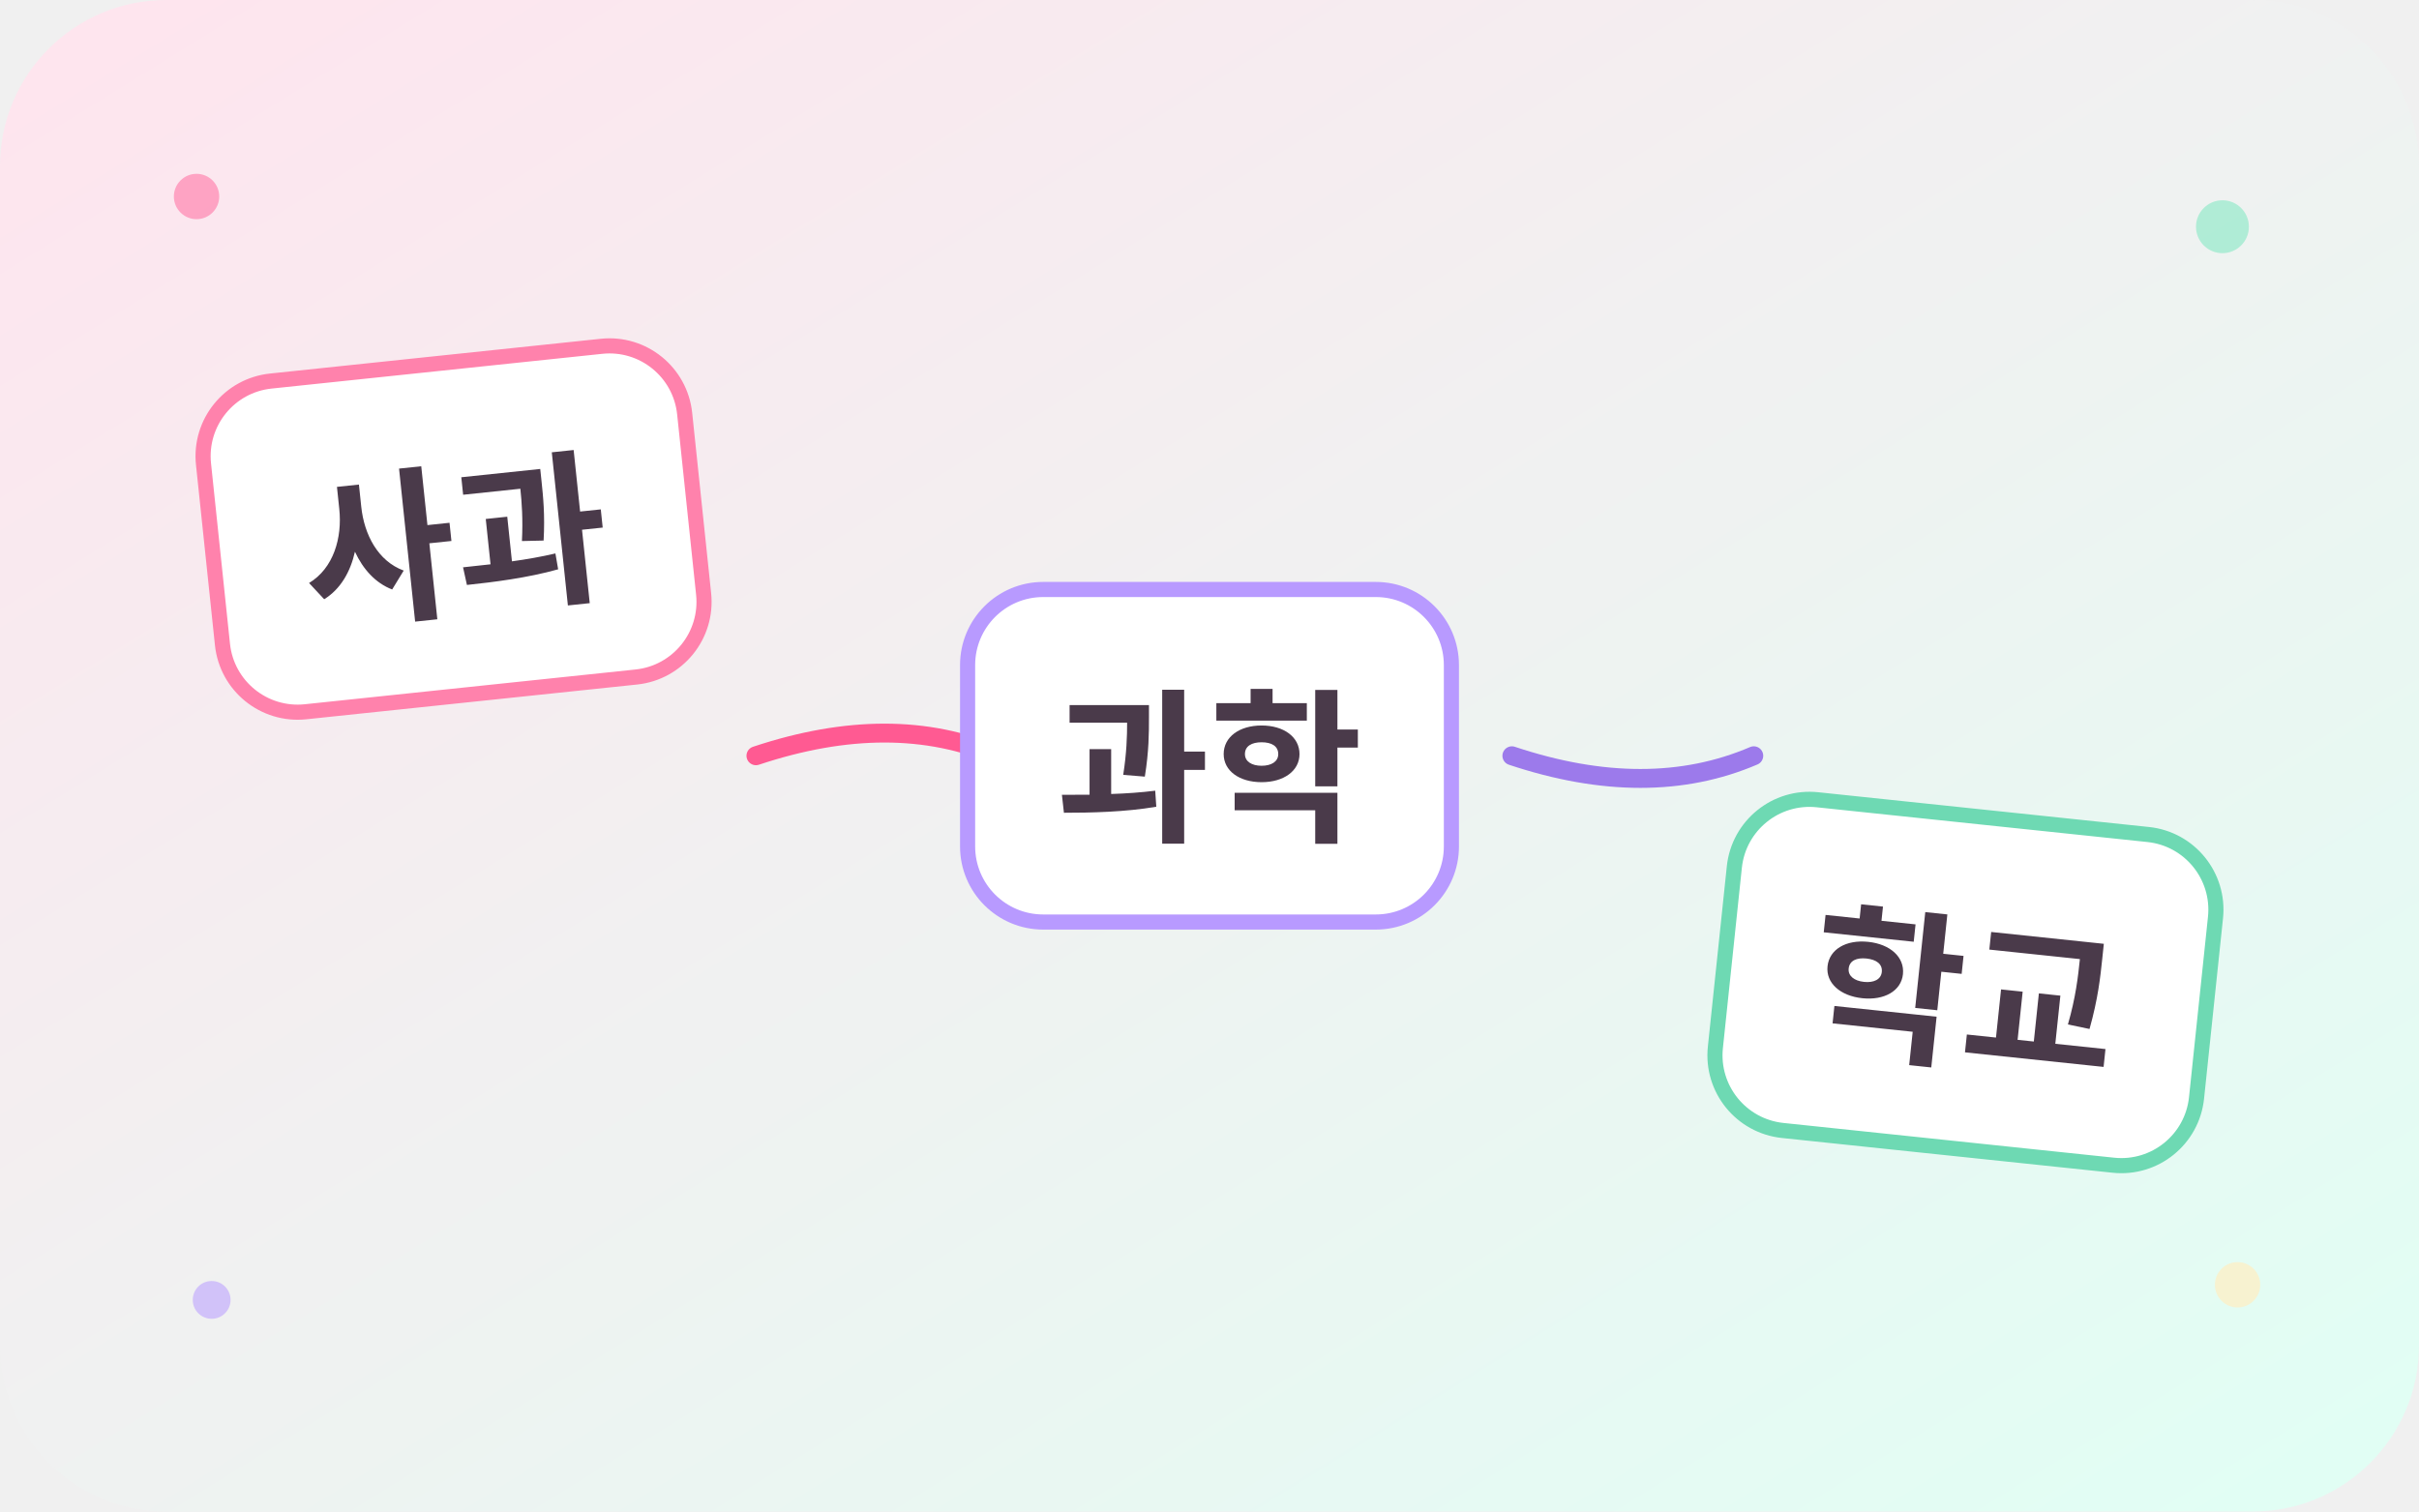
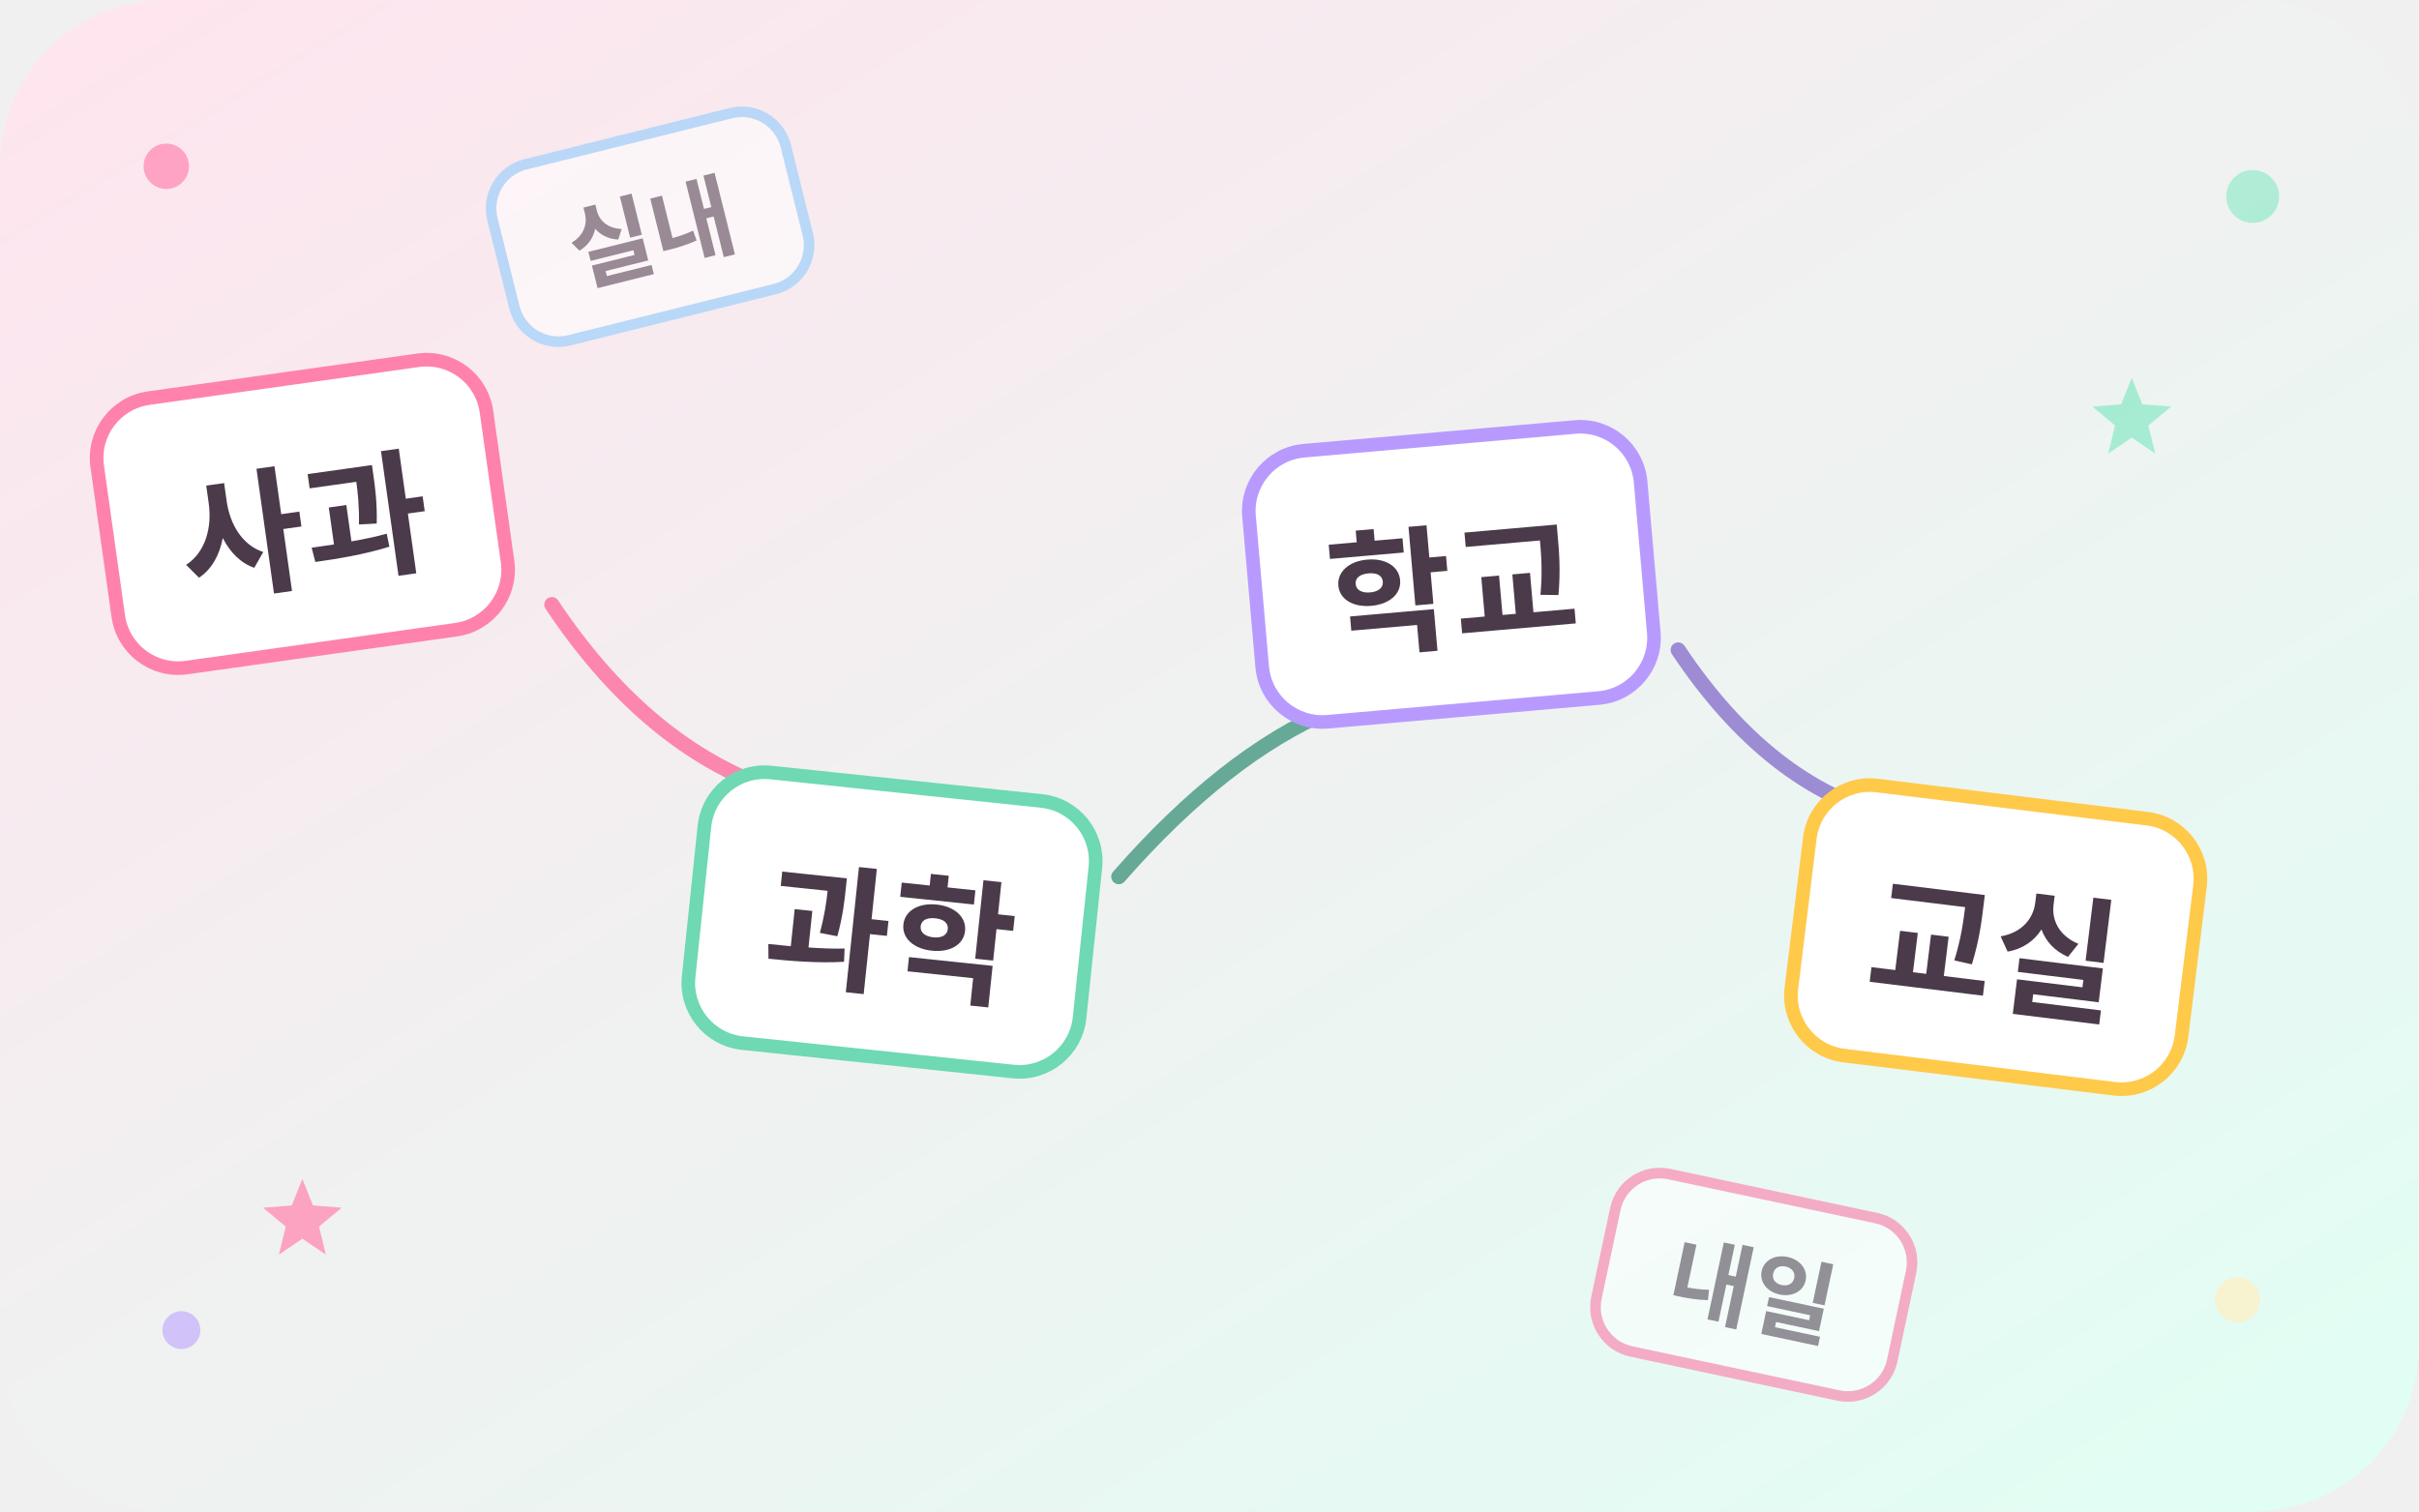
<svg xmlns="http://www.w3.org/2000/svg" viewBox="0 0 320 200">
  <defs>
    <linearGradient id="wcBg" x1="0" y1="0" x2="1" y2="1">
      <stop offset="0%" stop-color="#ffe4ee" />
      <stop offset="100%" stop-color="#e0fff4" />
    </linearGradient>
  </defs>
  <rect x="0" y="0" width="320" height="200" rx="22" fill="url(#wcBg)" />
-   <circle cx="26" cy="26" r="3" fill="#ff6b9e" opacity="0.55" />
-   <circle cx="294" cy="30" r="3.5" fill="#86e8c4" opacity="0.6" />
-   <circle cx="28" cy="172" r="2.5" fill="#b89aff" opacity="0.55" />
-   <circle cx="296" cy="170" r="3" fill="#ffeec2" opacity="0.7" />
-   <path d="M 46 56 l 1.6 4 4.4 0.4 -3.4 2.8 1 4.3 -3.6 -2.4 -3.6 2.4 1 -4.3 -3.4 -2.8 4.4 -0.4 z" fill="#ff82ac" opacity="0.7" />
-   <path d="M 270 142 l 1.4 3.5 3.8 0.3 -3 2.5 0.9 3.7 -3.1 -2.1 -3.1 2.1 0.9 -3.7 -3 -2.5 3.8 -0.3 z" fill="#86e8c4" opacity="0.7" />
-   <g transform="translate(60, 70) rotate(-6)">
-     <rect x="-32" y="-22" width="64" height="44" rx="10" fill="#fff" stroke="#ff82ac" stroke-width="2" />
-     <text x="0" y="2" text-anchor="middle" dominant-baseline="middle" font-family="'Pretendard', 'Apple SD Gothic Neo', sans-serif" font-size="22" font-weight="900" fill="#4a3a4a">사과</text>
+   <circle cx="22" cy="22" r="3" fill="#ff6b9e" opacity="0.55" />
+   <circle cx="298" cy="26" r="3.5" fill="#86e8c4" opacity="0.6" />
+   <circle cx="24" cy="176" r="2.5" fill="#b89aff" opacity="0.55" />
+   <circle cx="296" cy="172" r="3" fill="#ffeec2" opacity="0.7" />
+   <path d="M 40 156 l 1.4 3.5 3.8 0.3 -3 2.5 0.9 3.7 -3.1 -2.1 -3.1 2.1 0.9 -3.7 -3 -2.5 3.8 -0.3 z" fill="#ff82ac" opacity="0.7" />
+   <path d="M 282 50 l 1.4 3.5 3.8 0.3 -3 2.5 0.9 3.7 -3.1 -2.1 -3.1 2.1 0.9 -3.7 -3 -2.5 3.8 -0.3 z" fill="#86e8c4" opacity="0.7" />
+   <g transform="translate(40, 68) rotate(-8)">
+     <rect x="-26" y="-18" width="52" height="36" rx="8" fill="#fff" stroke="#ff82ac" stroke-width="1.8" />
+     <text x="0" y="2" text-anchor="middle" dominant-baseline="middle" font-family="'Pretendard', 'Apple SD Gothic Neo', sans-serif" font-size="18" font-weight="900" fill="#4a3a4a">사과</text>
  </g>
-   <path d="M 100 100 q 18 -6 32 0" stroke="#ff5a92" stroke-width="2.5" fill="none" stroke-linecap="round" />
-   <path d="M 132 100 l -6 -3 -6 3 6 -3 6 3 -6 3 z" fill="#ff5a92" />
-   <g transform="translate(160, 100)">
-     <rect x="-32" y="-22" width="64" height="44" rx="10" fill="#fff" stroke="#b89aff" stroke-width="2" />
-     <text x="0" y="2" text-anchor="middle" dominant-baseline="middle" font-family="'Pretendard', 'Apple SD Gothic Neo', sans-serif" font-size="22" font-weight="900" fill="#4a3a4a">과학</text>
+   <path d="M 73 80 q 12 18 28 24" stroke="#ff5a92" stroke-width="2" fill="none" stroke-linecap="round" opacity="0.7" />
+   <g transform="translate(118, 122) rotate(6)">
+     <rect x="-26" y="-18" width="52" height="36" rx="8" fill="#fff" stroke="#6ed9b3" stroke-width="1.8" />
+     <text x="0" y="2" text-anchor="middle" dominant-baseline="middle" font-family="'Pretendard', 'Apple SD Gothic Neo', sans-serif" font-size="18" font-weight="900" fill="#4a3a4a">과학</text>
  </g>
-   <path d="M 200 100 q 18 6 32 0" stroke="#9c7aeb" stroke-width="2.5" fill="none" stroke-linecap="round" />
-   <path d="M 232 100 l -6 -3 -6 3 6 -3 6 3 -6 3 z" fill="#9c7aeb" />
-   <g transform="translate(260, 130) rotate(6)">
-     <rect x="-32" y="-22" width="64" height="44" rx="10" fill="#fff" stroke="#6ed9b3" stroke-width="2" />
-     <text x="0" y="2" text-anchor="middle" dominant-baseline="middle" font-family="'Pretendard', 'Apple SD Gothic Neo', sans-serif" font-size="22" font-weight="900" fill="#4a3a4a">학교</text>
+   <path d="M 148 116 q 14 -16 28 -22" stroke="#2e8a70" stroke-width="2" fill="none" stroke-linecap="round" opacity="0.7" />
+   <g transform="translate(192, 76) rotate(-5)">
+     <rect x="-26" y="-18" width="52" height="36" rx="8" fill="#fff" stroke="#b89aff" stroke-width="1.8" />
+     <text x="0" y="2" text-anchor="middle" dominant-baseline="middle" font-family="'Pretendard', 'Apple SD Gothic Neo', sans-serif" font-size="18" font-weight="900" fill="#4a3a4a">학교</text>
+   </g>
+   <path d="M 222 86 q 12 18 28 22" stroke="#7a5fc7" stroke-width="2" fill="none" stroke-linecap="round" opacity="0.7" />
+   <g transform="translate(264, 124) rotate(7)">
+     <rect x="-26" y="-18" width="52" height="36" rx="8" fill="#fff" stroke="#ffc94a" stroke-width="1.8" />
+     <text x="0" y="2" text-anchor="middle" dominant-baseline="middle" font-family="'Pretendard', 'Apple SD Gothic Neo', sans-serif" font-size="18" font-weight="900" fill="#4a3a4a">교실</text>
+   </g>
+   <g transform="translate(86, 30) rotate(-14)" opacity="0.55">
+     <rect x="-20" y="-12" width="40" height="24" rx="6" fill="#fff" stroke="#86c9ff" stroke-width="1.4" />
+     <text x="0" y="1" text-anchor="middle" dominant-baseline="middle" font-family="'Pretendard', 'Apple SD Gothic Neo', sans-serif" font-size="12" font-weight="800" fill="#4a3a4a">실내</text>
+   </g>
+   <g transform="translate(232, 170) rotate(12)" opacity="0.55">
+     <rect x="-20" y="-12" width="40" height="24" rx="6" fill="#fff" stroke="#ff6b9e" stroke-width="1.4" />
+     <text x="0" y="1" text-anchor="middle" dominant-baseline="middle" font-family="'Pretendard', 'Apple SD Gothic Neo', sans-serif" font-size="12" font-weight="800" fill="#4a3a4a">내일</text>
  </g>
</svg>
